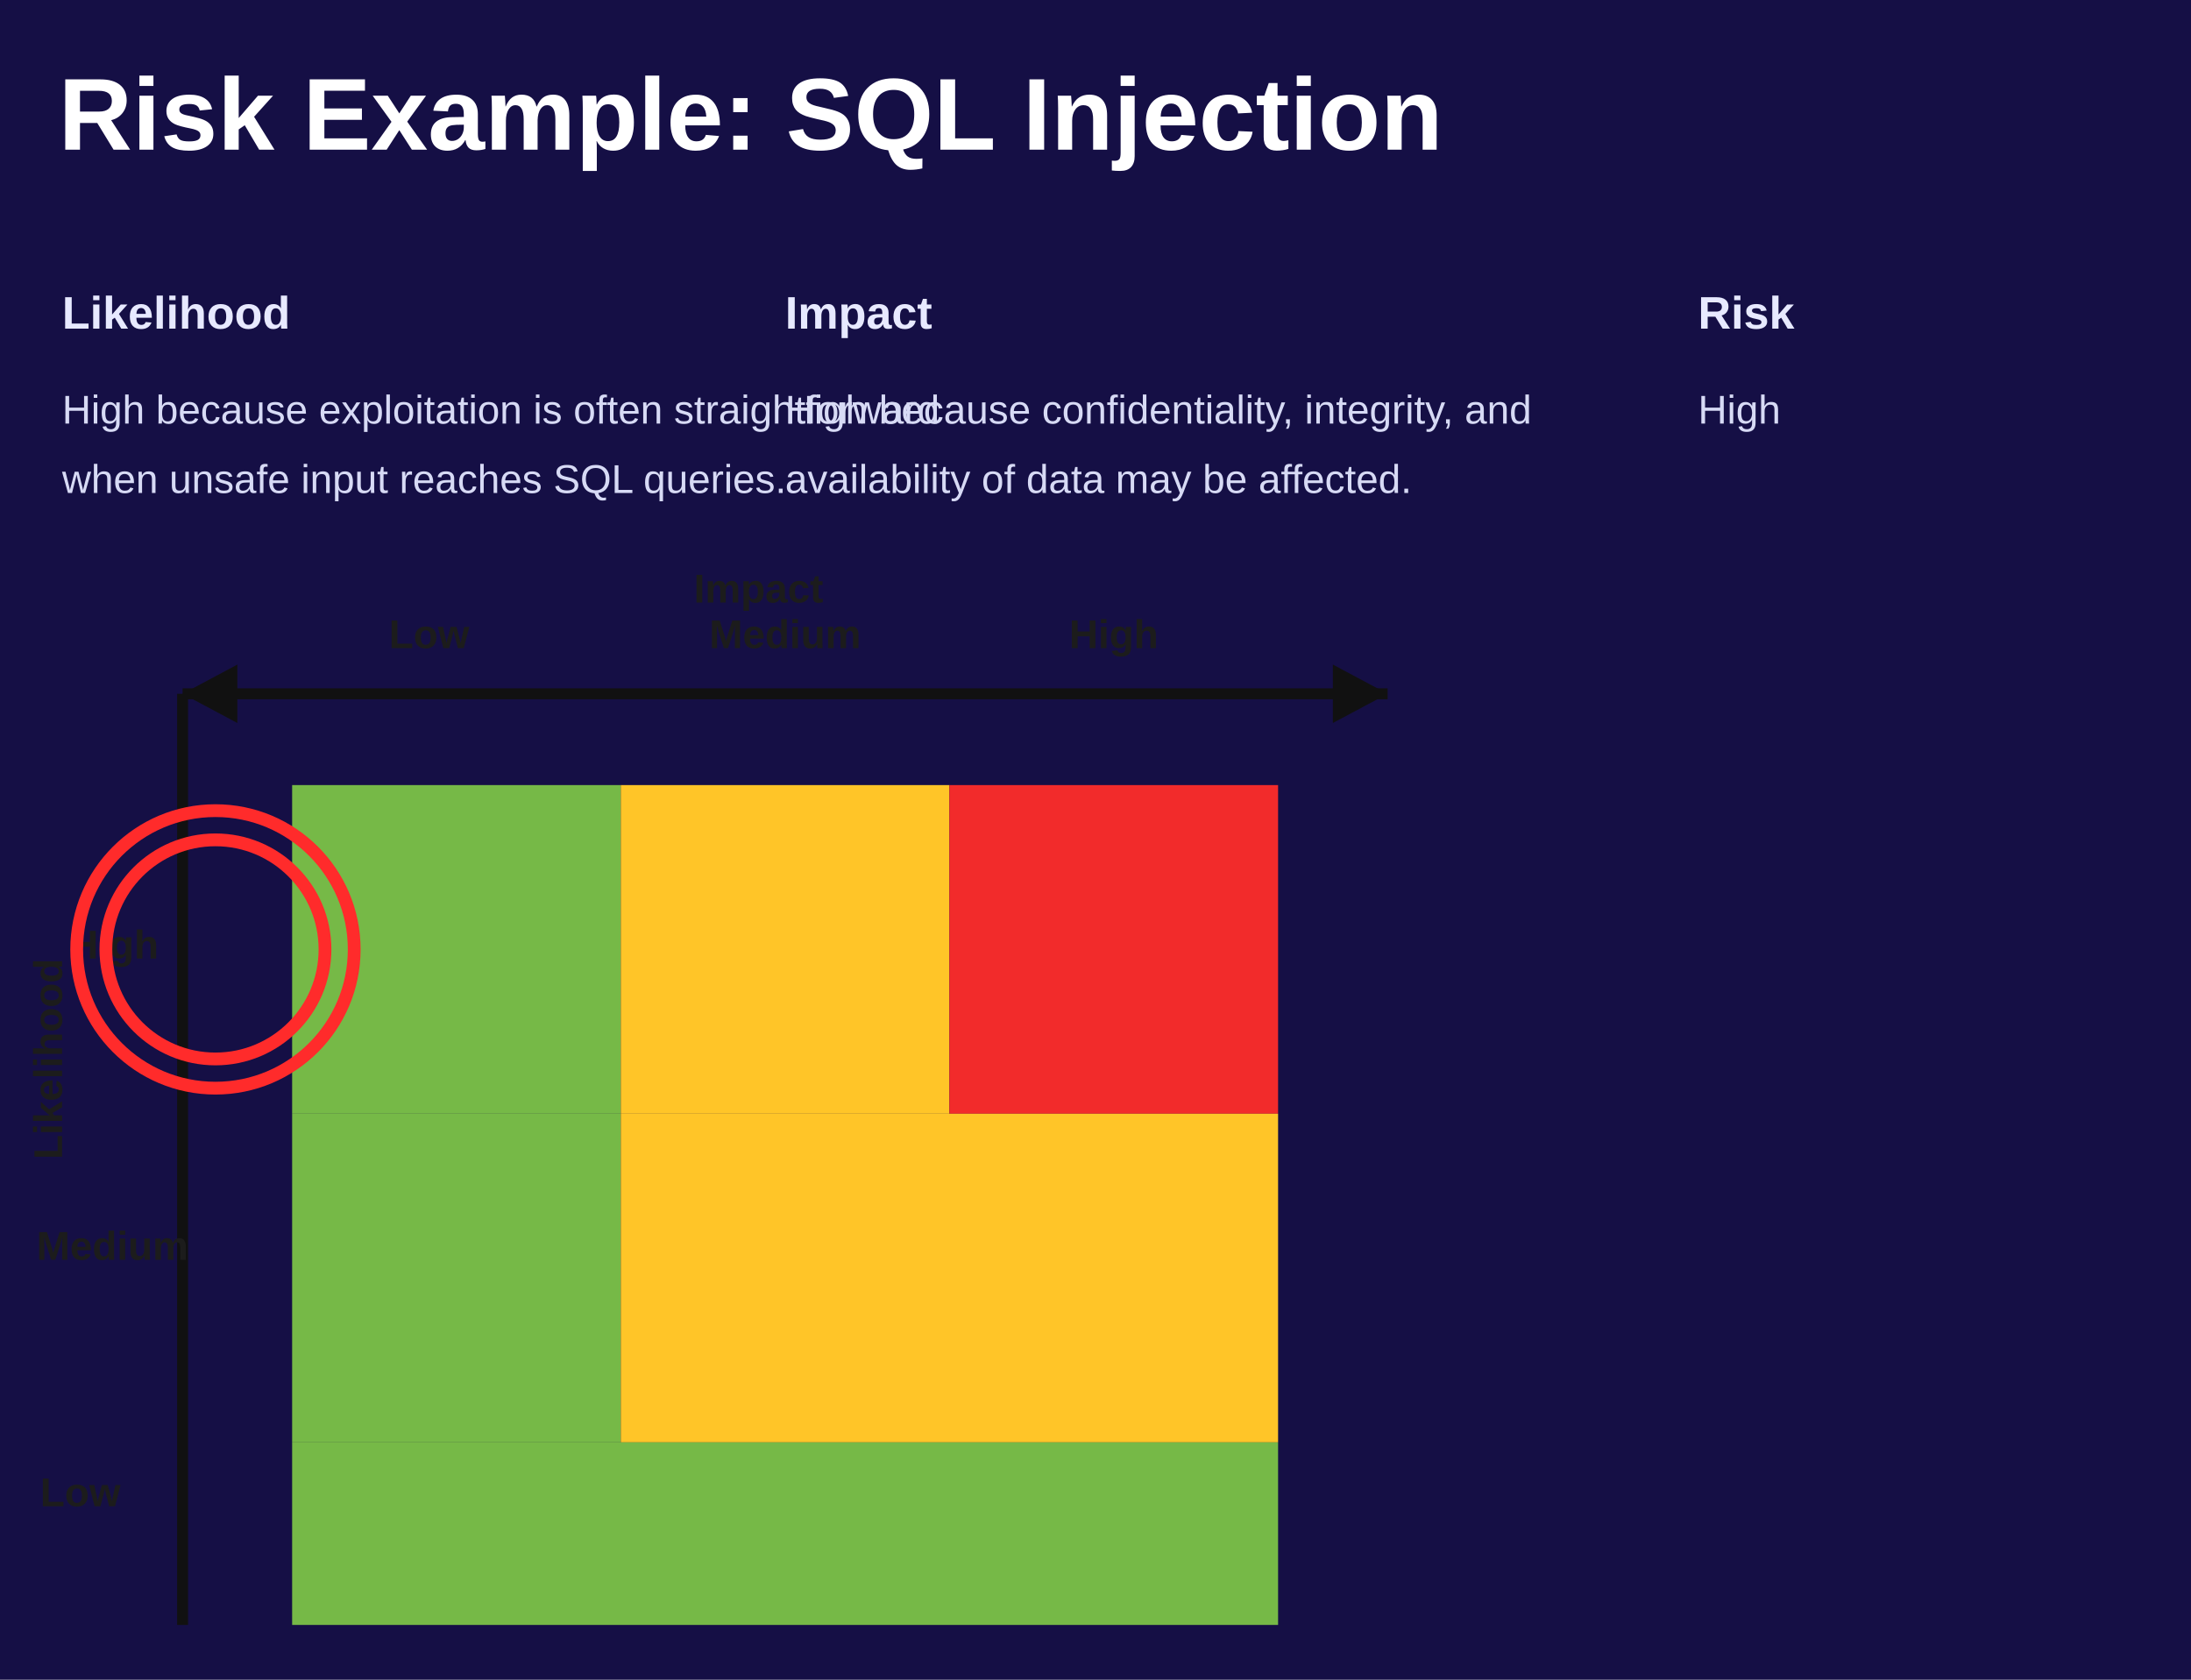
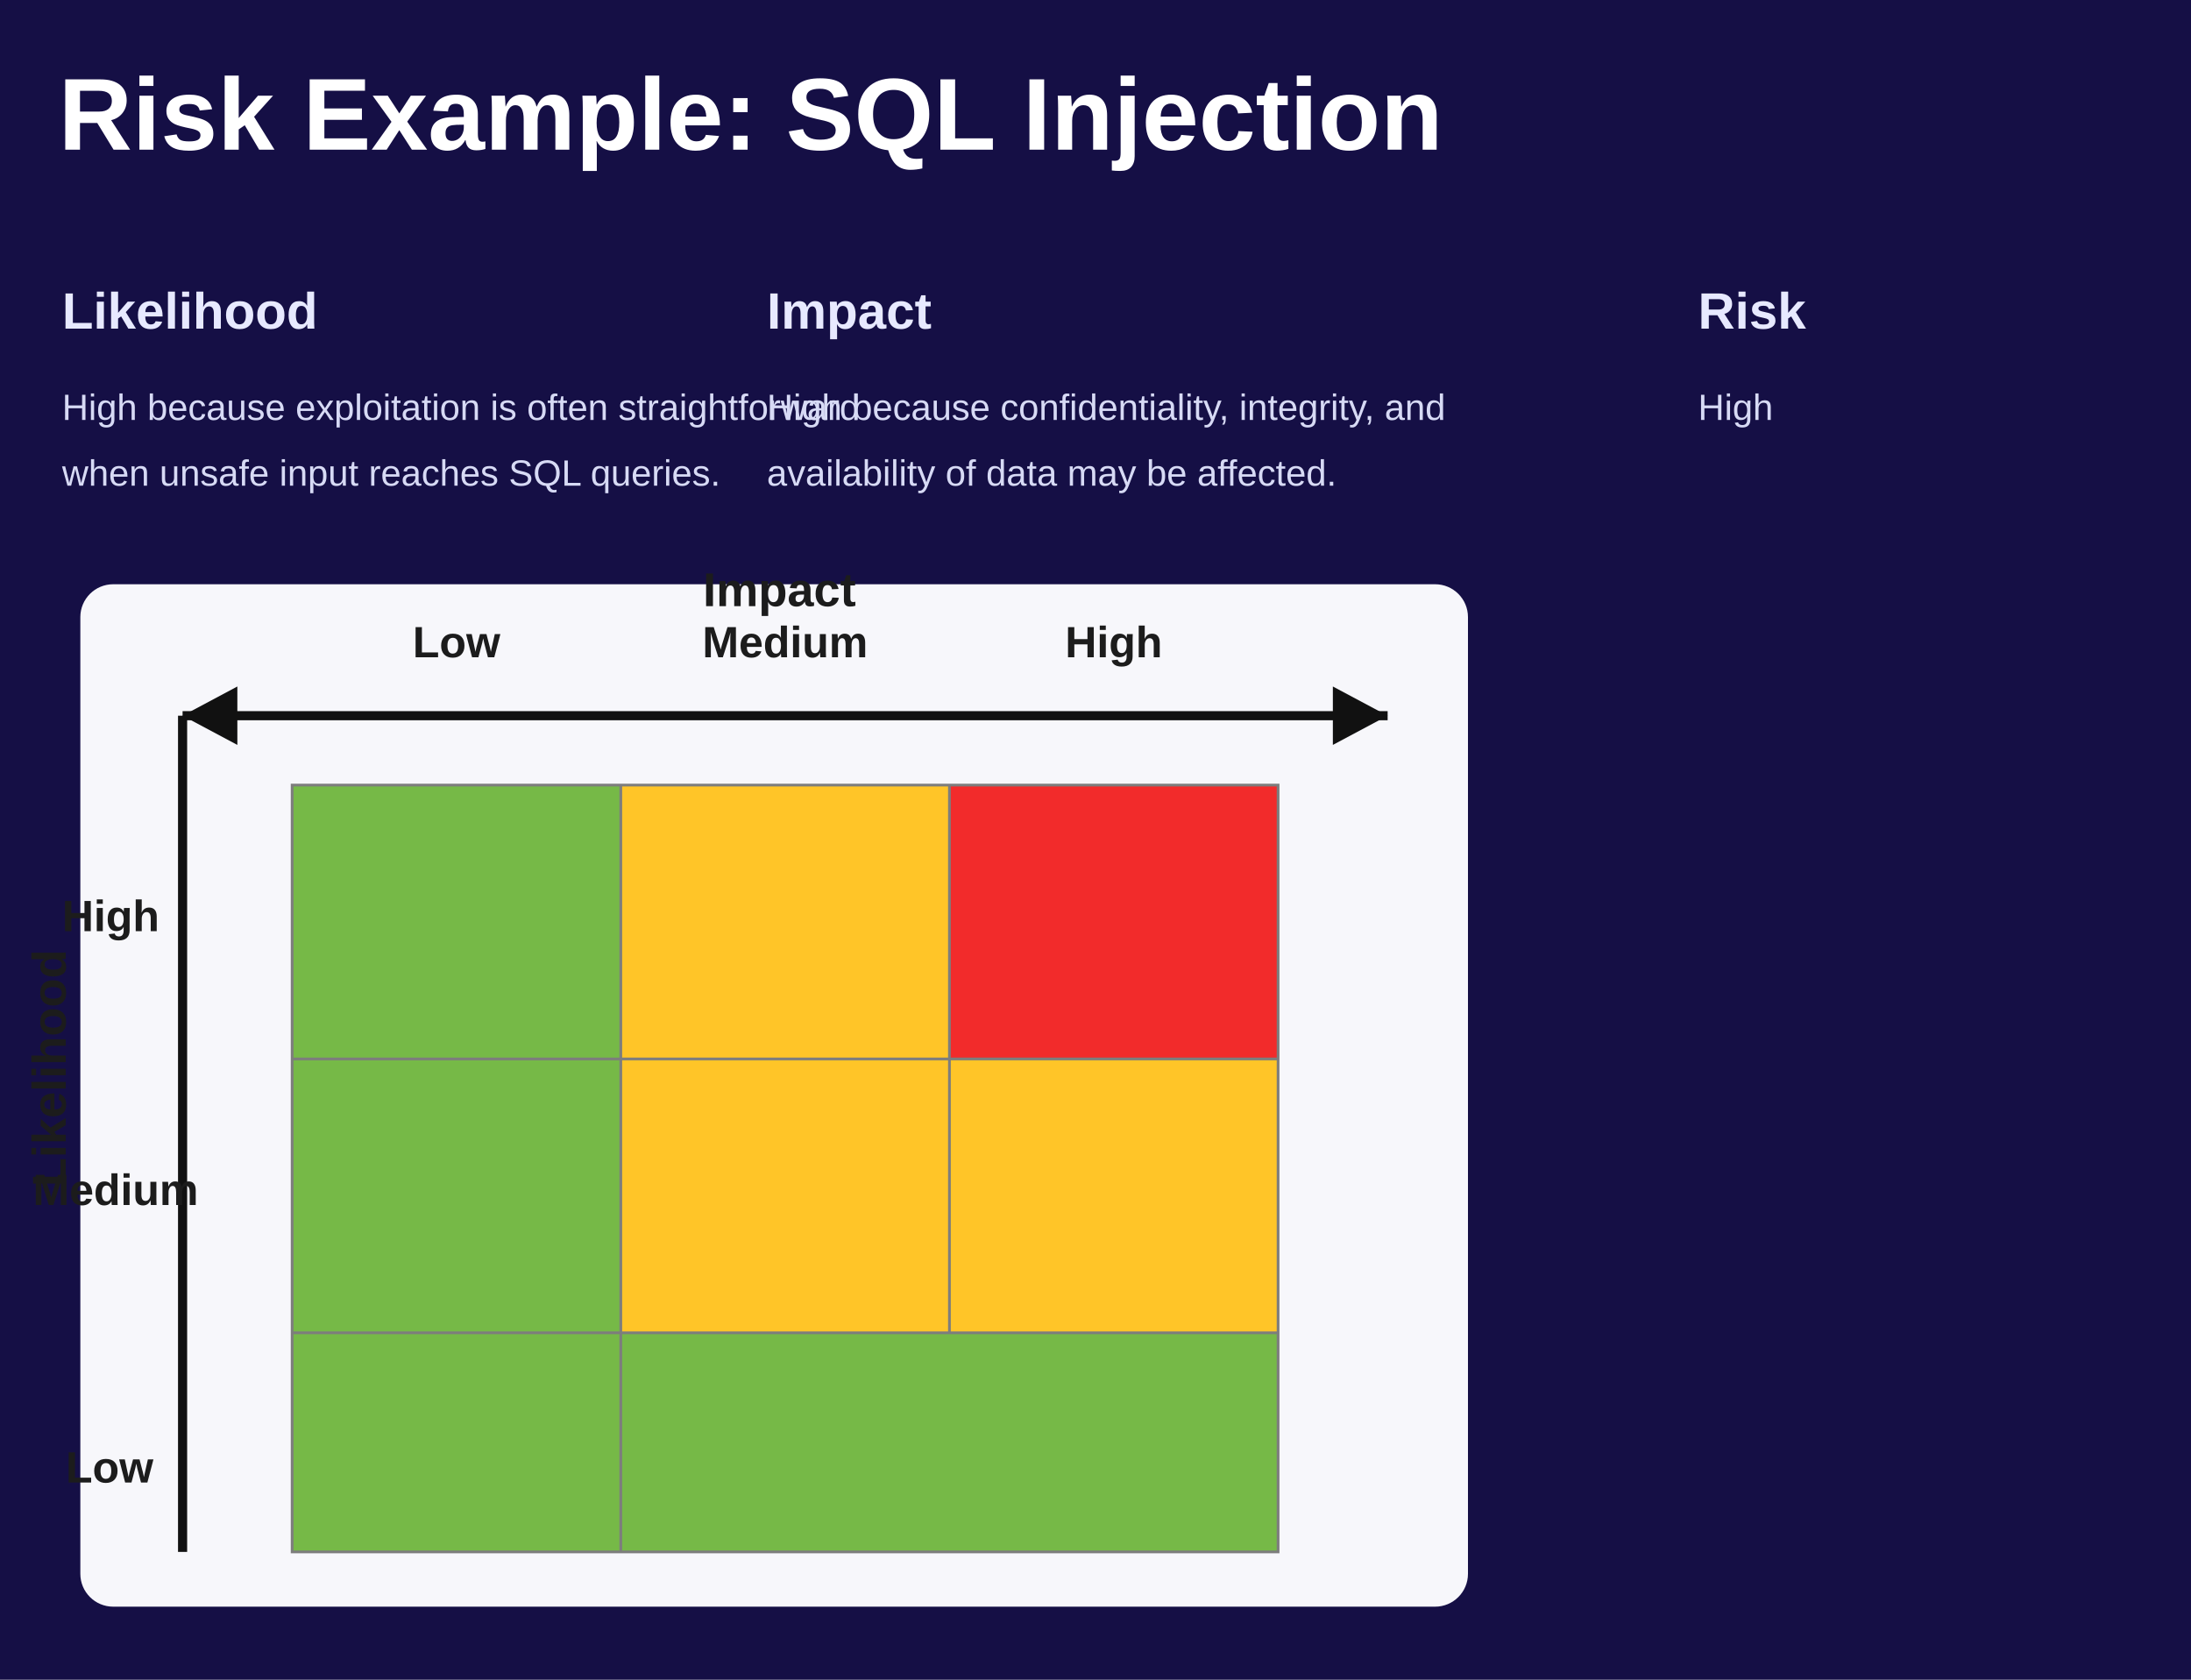
<svg xmlns="http://www.w3.org/2000/svg" width="1200" height="920" viewBox="0 0 1200 920" role="img" aria-labelledby="title desc">
  <defs>
    <style>
      .bg { fill: #150f45; }
      .title { fill: #ffffff; font: 700 56px 'Segoe UI', Arial, sans-serif; }
-       .heading { fill: #e7e9ff; font: 700 25px 'Segoe UI', Arial, sans-serif; }
-       .body { fill: #d7daf5; font: 400 22px 'Segoe UI', Arial, sans-serif; }
-       .axis { stroke: #111111; stroke-width: 6; }
-       .label { fill: #1c1c1c; font: 700 22px 'Segoe UI', Arial, sans-serif; }
+       .heading { fill: #e7e9ff; font: 700 28px 'Segoe UI', Arial, sans-serif; }
+       .body { fill: #d7daf5; font: 400 20px 'Segoe UI', Arial, sans-serif; }
+       .panel { fill: #f7f7fb; rx: 18; }
+       .axis { stroke: #111111; stroke-width: 5; }
+       .grid { stroke: #7d7d7d; stroke-width: 1.5; fill: none; }
+       .label { fill: #1c1c1c; font: 700 24px 'Segoe UI', Arial, sans-serif; }
+       .matrix-label { fill: #1c1c1c; font: 700 26px 'Segoe UI', Arial, sans-serif; }
      .cell-low { fill: #76b947; }
      .cell-mid { fill: #ffc528; }
      .cell-high { fill: #f22b2b; }
-       .callout { fill: none; stroke: #ff2b2b; stroke-width: 7; }
    </style>
  </defs>
  <rect width="1200" height="920" class="bg" />
  <text x="32" y="82" class="title">Risk Example: SQL Injection</text>
  <text x="34" y="180" class="heading">Likelihood</text>
-   <text x="34" y="232" class="body">High because exploitation is often straightforward</text>
-   <text x="34" y="270" class="body">when unsafe input reaches SQL queries.</text>
-   <text x="430" y="180" class="heading">Impact</text>
-   <text x="430" y="232" class="body">High because confidentiality, integrity, and</text>
-   <text x="430" y="270" class="body">availability of data may be affected.</text>
+   <text x="34" y="230" class="body">High because exploitation is often straightforward</text>
+   <text x="34" y="266" class="body">when unsafe input reaches SQL queries.</text>
+   <text x="420" y="180" class="heading">Impact</text>
+   <text x="420" y="230" class="body">High because confidentiality, integrity, and</text>
+   <text x="420" y="266" class="body">availability of data may be affected.</text>
  <text x="930" y="180" class="heading">Risk</text>
-   <text x="930" y="232" class="body">High</text>
-   <rect x="160" y="430" width="180" height="180" class="cell-low" />
-   <rect x="340" y="430" width="180" height="180" class="cell-mid" />
-   <rect x="520" y="430" width="180" height="180" class="cell-high" />
-   <rect x="160" y="610" width="180" height="180" class="cell-low" />
-   <rect x="340" y="610" width="360" height="180" class="cell-mid" />
-   <rect x="160" y="790" width="540" height="100" class="cell-low" />
-   <line x1="100" y1="890" x2="100" y2="380" class="axis" />
-   <line x1="100" y1="380" x2="760" y2="380" class="axis" />
-   <polygon points="760,380 730,364 730,396" fill="#111111" />
-   <polygon points="100,380 84,410 116,410" fill="#111111" transform="rotate(-90 100 380)" />
-   <text x="235" y="355" text-anchor="middle" class="label">Low</text>
-   <text x="430" y="355" text-anchor="middle" class="label">Medium</text>
-   <text x="610" y="355" text-anchor="middle" class="label">High</text>
-   <text x="22" y="825" class="label">Low</text>
-   <text x="20" y="690" class="label">Medium</text>
-   <text x="38" y="525" class="label">High</text>
-   <text x="380" y="330" class="label">Impact</text>
-   <text x="34" y="635" transform="rotate(-90 34 635)" class="label">Likelihood</text>
-   <circle cx="118" cy="520" r="76" class="callout" />
-   <circle cx="118" cy="520" r="60" class="callout" />
+   <text x="930" y="230" class="body">High</text>
+   <rect x="44" y="320" width="760" height="560" class="panel" />
+   <rect x="160" y="430" width="180" height="150" class="cell-low" />
+   <rect x="340" y="430" width="180" height="150" class="cell-mid" />
+   <rect x="520" y="430" width="180" height="150" class="cell-high" />
+   <rect x="160" y="580" width="180" height="150" class="cell-low" />
+   <rect x="340" y="580" width="360" height="150" class="cell-mid" />
+   <rect x="160" y="730" width="540" height="120" class="cell-low" />
+   <rect x="160" y="430" width="540" height="420" class="grid" />
+   <line x1="340" y1="430" x2="340" y2="850" class="grid" />
+   <line x1="520" y1="430" x2="520" y2="730" class="grid" />
+   <line x1="160" y1="580" x2="700" y2="580" class="grid" />
+   <line x1="160" y1="730" x2="700" y2="730" class="grid" />
+   <line x1="100" y1="850" x2="100" y2="392" class="axis" />
+   <line x1="100" y1="392" x2="760" y2="392" class="axis" />
+   <polygon points="760,392 730,376 730,408" fill="#111111" />
+   <polygon points="100,392 84,422 116,422" fill="#111111" transform="rotate(-90 100 392)" />
+   <text x="250" y="360" text-anchor="middle" class="label">Low</text>
+   <text x="430" y="360" text-anchor="middle" class="label">Medium</text>
+   <text x="610" y="360" text-anchor="middle" class="label">High</text>
+   <text x="36" y="812" class="label">Low</text>
+   <text x="18" y="660" class="label">Medium</text>
+   <text x="34" y="510" class="label">High</text>
+   <text x="385" y="332" class="matrix-label">Impact</text>
+   <text x="36" y="650" transform="rotate(-90 36 650)" class="matrix-label">Likelihood</text>
</svg>
